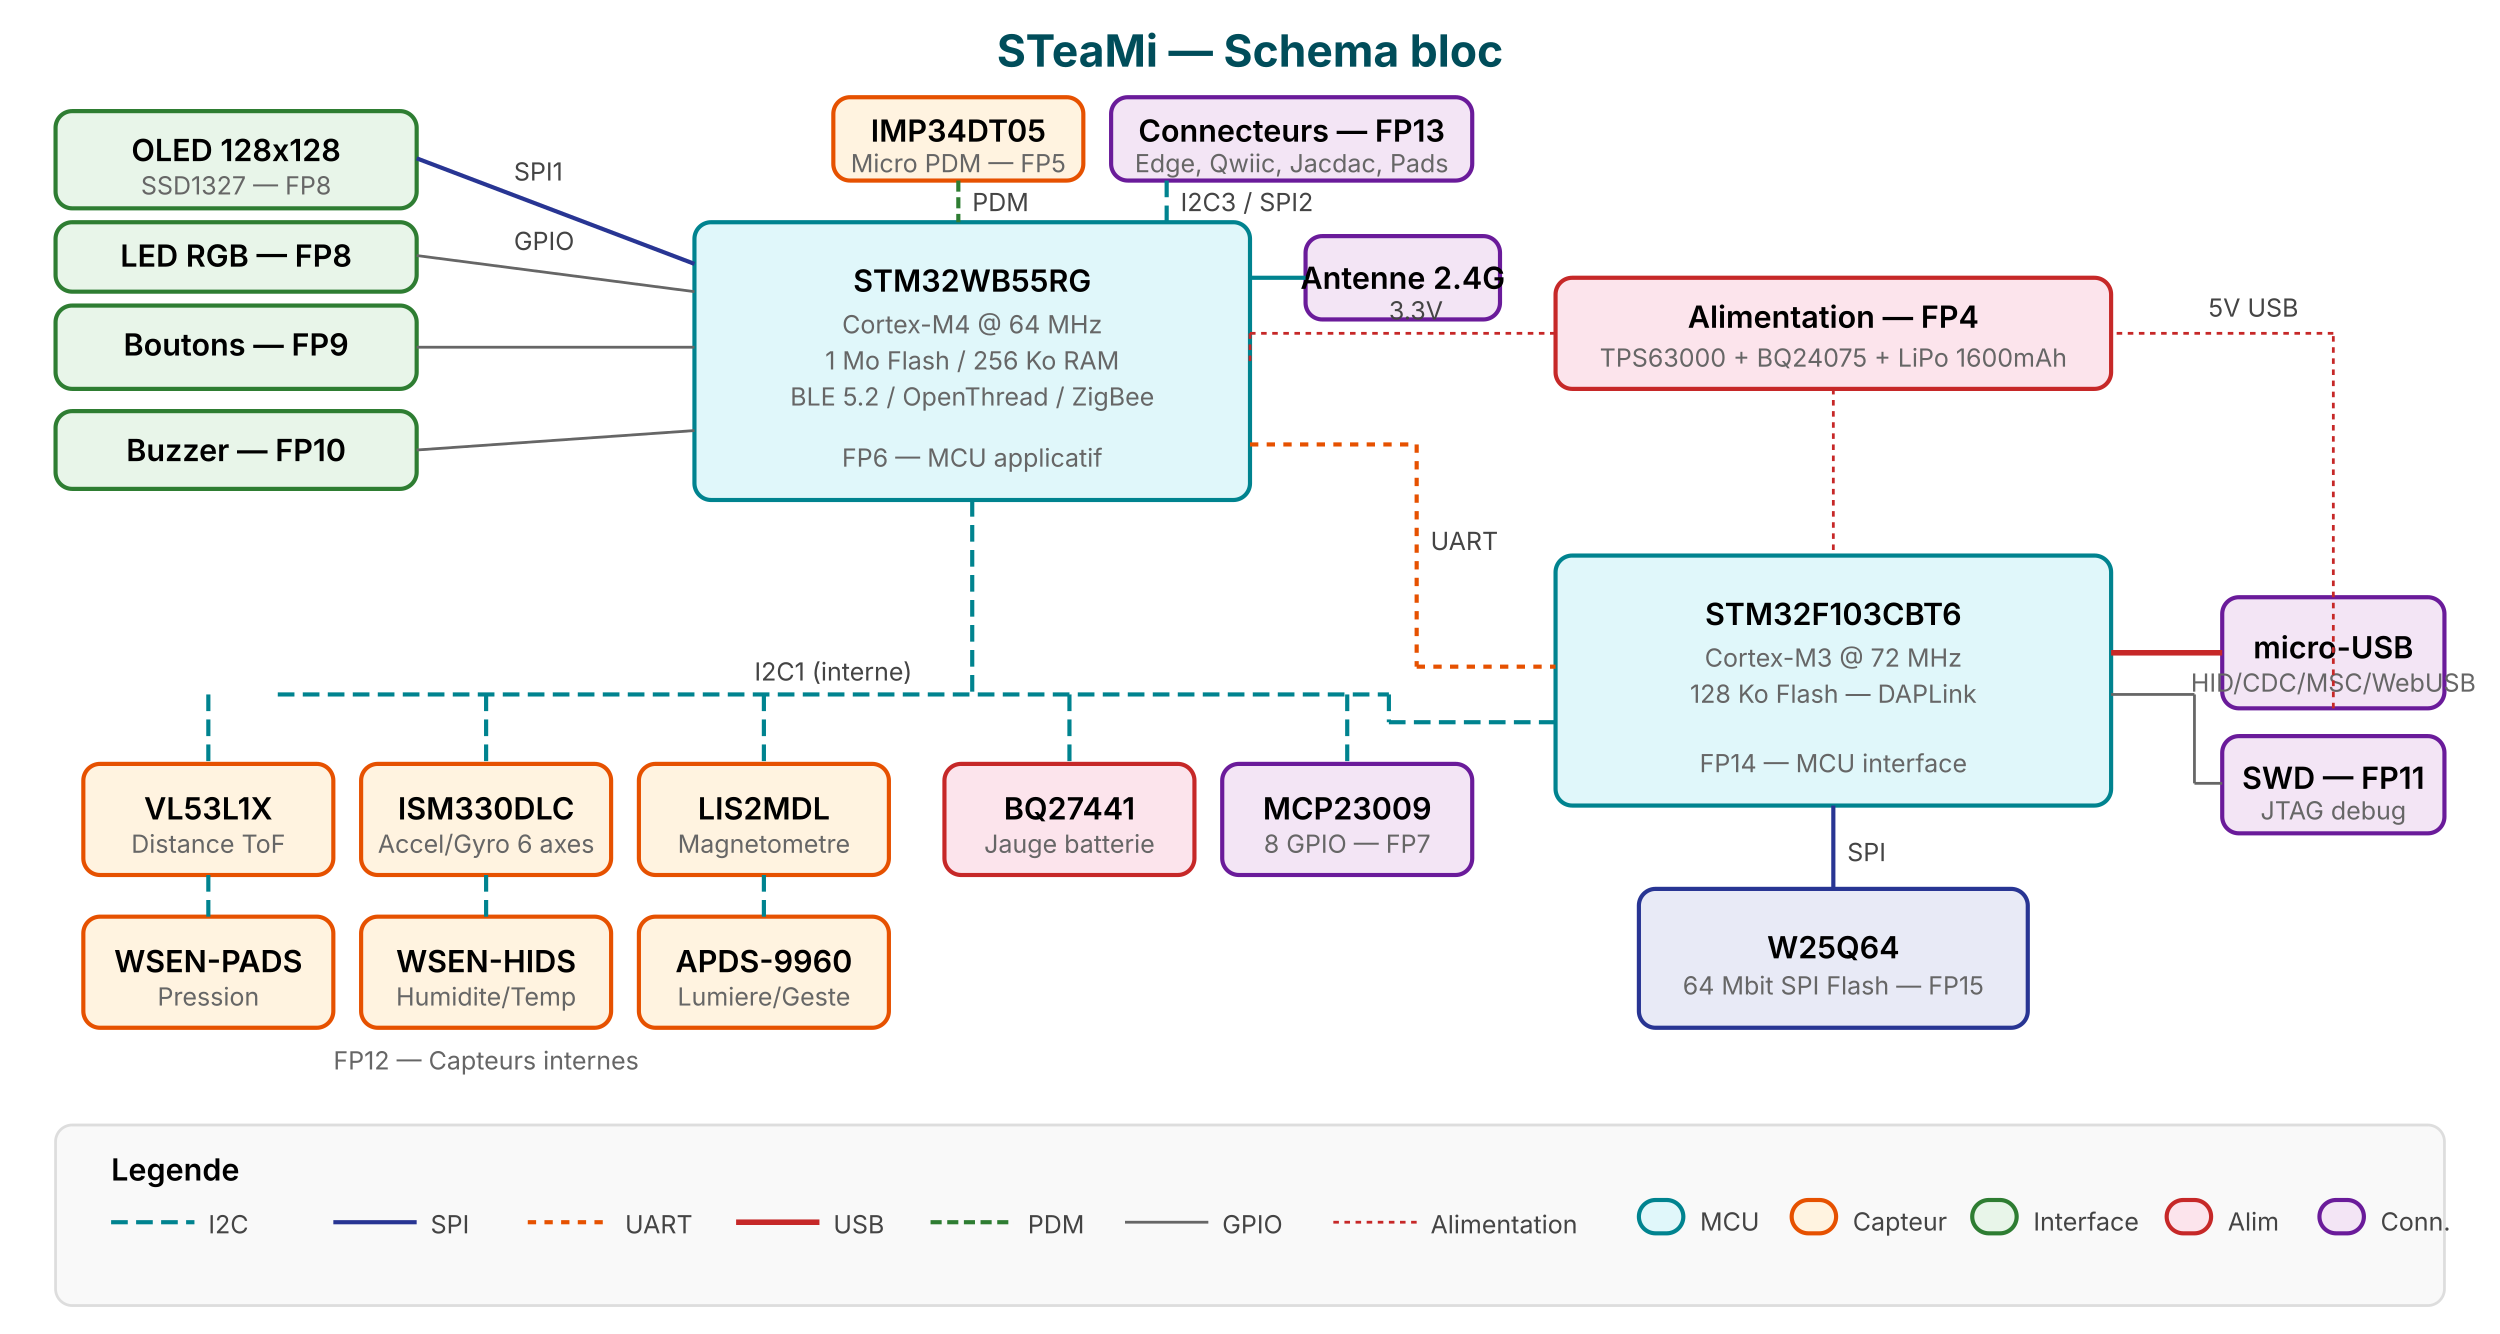
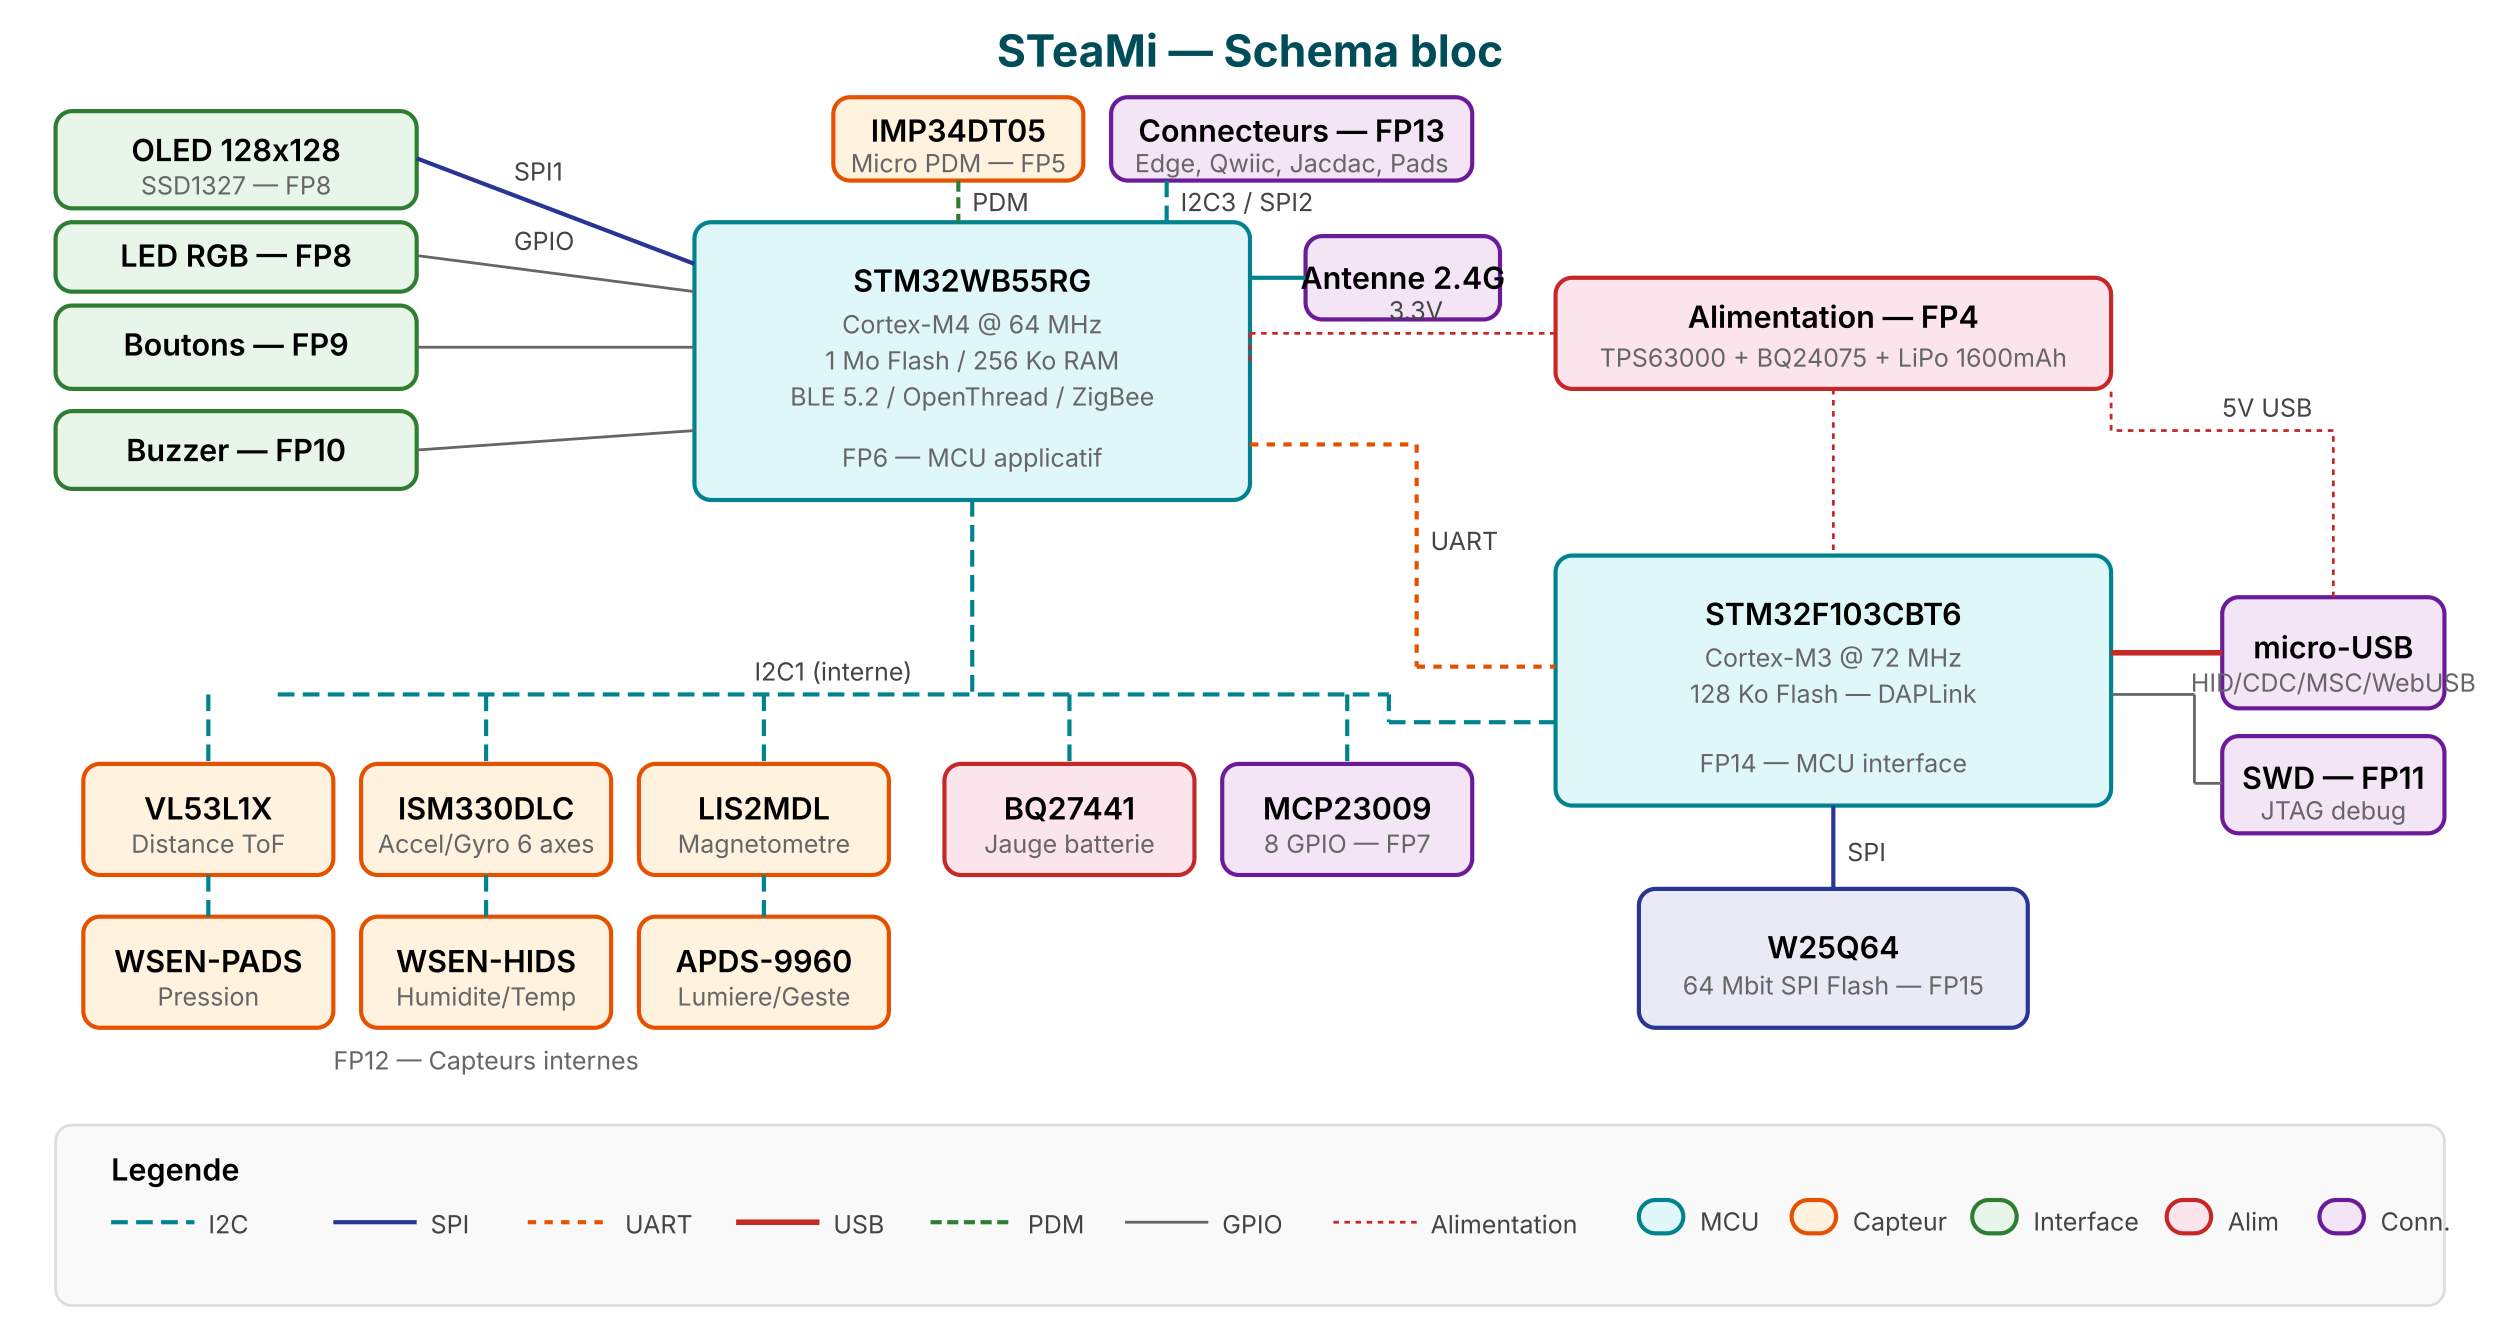
<svg xmlns="http://www.w3.org/2000/svg" viewBox="0 0 900 480" font-family="Inter, -apple-system, sans-serif" font-size="11">
  <defs>
    <style>
      .box { rx: 6; ry: 6; stroke-width: 1.5; }
      .mcu { fill: #e0f7fa; stroke: #00838f; }
      .sensor { fill: #fff3e0; stroke: #e65100; }
      .power { fill: #fce4ec; stroke: #c62828; }
      .ui { fill: #e8f5e9; stroke: #2e7d32; }
      .conn { fill: #f3e5f5; stroke: #6a1b9a; }
      .flash { fill: #e8eaf6; stroke: #283593; }
      .label { font-weight: 600; font-size: 11px; }
      .sublabel { font-size: 9px; fill: #666; }
      .bus { stroke-width: 1.5; fill: none; }
      .bus-i2c { stroke: #00838f; stroke-dasharray: 6,3; }
      .bus-spi { stroke: #283593; }
      .bus-uart { stroke: #e65100; stroke-dasharray: 3,3; }
      .bus-usb { stroke: #c62828; stroke-width: 2; }
      .bus-pwr { stroke: #c62828; stroke-width: 1; stroke-dasharray: 2,2; }
      .bus-pdm { stroke: #2e7d32; stroke-dasharray: 4,2; }
      .bus-gpio { stroke: #666; stroke-width: 1; }
      .title { font-size: 16px; font-weight: 700; fill: #004d5a; }
      .legend-text { font-size: 9px; fill: #444; }
    </style>
  </defs>
  <text x="450" y="24" text-anchor="middle" class="title">STeaMi — Schema bloc</text>
  <rect x="250" y="80" width="200" height="100" class="box mcu" />
  <text x="350" y="105" text-anchor="middle" class="label">STM32WB55RG</text>
  <text x="350" y="120" text-anchor="middle" class="sublabel">Cortex-M4 @ 64 MHz</text>
  <text x="350" y="133" text-anchor="middle" class="sublabel">1 Mo Flash / 256 Ko RAM</text>
  <text x="350" y="146" text-anchor="middle" class="sublabel">BLE 5.2 / OpenThread / ZigBee</text>
  <text x="350" y="168" text-anchor="middle" class="sublabel" fill="#00838f">FP6 — MCU applicatif</text>
  <rect x="470" y="85" width="70" height="30" class="box conn" />
  <text x="505" y="104" text-anchor="middle" class="label" font-size="9">Antenne 2.4G</text>
  <line x1="450" y1="100" x2="470" y2="100" class="bus" stroke="#00838f" stroke-width="1.5" />
  <rect x="560" y="200" width="200" height="90" class="box mcu" />
  <text x="660" y="225" text-anchor="middle" class="label">STM32F103CBT6</text>
  <text x="660" y="240" text-anchor="middle" class="sublabel">Cortex-M3 @ 72 MHz</text>
  <text x="660" y="253" text-anchor="middle" class="sublabel">128 Ko Flash — DAPLink</text>
  <text x="660" y="278" text-anchor="middle" class="sublabel" fill="#00838f">FP14 — MCU interface</text>
  <rect x="800" y="215" width="80" height="40" class="box conn" />
  <text x="840" y="237" text-anchor="middle" class="label" font-size="9">micro-USB</text>
  <text x="840" y="249" text-anchor="middle" class="sublabel">HID/CDC/MSC/WebUSB</text>
  <line x1="760" y1="235" x2="800" y2="235" class="bus bus-usb" />
  <line x1="450" y1="160" x2="510" y2="160" class="bus bus-uart" />
  <line x1="510" y1="160" x2="510" y2="240" class="bus bus-uart" />
  <line x1="510" y1="240" x2="560" y2="240" class="bus bus-uart" />
  <text x="515" y="198" class="legend-text" fill="#e65100">UART</text>
  <rect x="590" y="320" width="140" height="50" class="box flash" />
  <text x="660" y="345" text-anchor="middle" class="label">W25Q64</text>
  <text x="660" y="358" text-anchor="middle" class="sublabel">64 Mbit SPI Flash — FP15</text>
  <line x1="660" y1="290" x2="660" y2="320" class="bus bus-spi" />
  <text x="665" y="310" class="legend-text" fill="#283593">SPI</text>
  <line x1="100" y1="250" x2="500" y2="250" class="bus bus-i2c" />
  <text x="300" y="245" text-anchor="middle" class="legend-text" fill="#00838f">I2C1 (interne)</text>
  <line x1="350" y1="180" x2="350" y2="250" class="bus bus-i2c" />
  <line x1="560" y1="260" x2="500" y2="260" class="bus bus-i2c" />
  <line x1="500" y1="250" x2="500" y2="260" class="bus bus-i2c" />
  <rect x="30" y="275" width="90" height="40" class="box sensor" />
  <text x="75" y="295" text-anchor="middle" class="label" font-size="9">VL53L1X</text>
  <text x="75" y="307" text-anchor="middle" class="sublabel">Distance ToF</text>
  <line x1="75" y1="250" x2="75" y2="275" class="bus bus-i2c" />
  <rect x="130" y="275" width="90" height="40" class="box sensor" />
  <text x="175" y="295" text-anchor="middle" class="label" font-size="9">ISM330DLC</text>
  <text x="175" y="307" text-anchor="middle" class="sublabel">Accel/Gyro 6 axes</text>
  <line x1="175" y1="250" x2="175" y2="275" class="bus bus-i2c" />
  <rect x="230" y="275" width="90" height="40" class="box sensor" />
  <text x="275" y="295" text-anchor="middle" class="label" font-size="9">LIS2MDL</text>
  <text x="275" y="307" text-anchor="middle" class="sublabel">Magnetometre</text>
  <line x1="275" y1="250" x2="275" y2="275" class="bus bus-i2c" />
  <rect x="30" y="330" width="90" height="40" class="box sensor" />
  <text x="75" y="350" text-anchor="middle" class="label" font-size="9">WSEN-PADS</text>
  <text x="75" y="362" text-anchor="middle" class="sublabel">Pression</text>
  <line x1="75" y1="315" x2="75" y2="330" class="bus bus-i2c" />
  <rect x="130" y="330" width="90" height="40" class="box sensor" />
  <text x="175" y="350" text-anchor="middle" class="label" font-size="9">WSEN-HIDS</text>
  <text x="175" y="362" text-anchor="middle" class="sublabel">Humidite/Temp</text>
  <line x1="175" y1="315" x2="175" y2="330" class="bus bus-i2c" />
  <rect x="230" y="330" width="90" height="40" class="box sensor" />
  <text x="275" y="350" text-anchor="middle" class="label" font-size="9">APDS-9960</text>
  <text x="275" y="362" text-anchor="middle" class="sublabel">Lumiere/Geste</text>
  <line x1="275" y1="315" x2="275" y2="330" class="bus bus-i2c" />
  <rect x="340" y="275" width="90" height="40" class="box power" />
  <text x="385" y="295" text-anchor="middle" class="label" font-size="9">BQ27441</text>
  <text x="385" y="307" text-anchor="middle" class="sublabel">Jauge batterie</text>
  <line x1="385" y1="250" x2="385" y2="275" class="bus bus-i2c" />
  <rect x="440" y="275" width="90" height="40" class="box conn" />
  <text x="485" y="295" text-anchor="middle" class="label" font-size="9">MCP23009</text>
  <text x="485" y="307" text-anchor="middle" class="sublabel">8 GPIO — FP7</text>
  <line x1="485" y1="250" x2="485" y2="275" class="bus bus-i2c" />
  <text x="175" y="385" text-anchor="middle" class="sublabel" fill="#e65100">FP12 — Capteurs internes</text>
  <rect x="300" y="35" width="90" height="30" class="box sensor" />
  <text x="345" y="51" text-anchor="middle" class="label" font-size="9">IMP34DT05</text>
  <text x="345" y="62" text-anchor="middle" class="sublabel">Micro PDM — FP5</text>
  <line x1="345" y1="65" x2="345" y2="80" class="bus bus-pdm" />
  <text x="350" y="76" class="legend-text" fill="#2e7d32">PDM</text>
  <rect x="20" y="40" width="130" height="35" class="box ui" />
  <text x="85" y="58" text-anchor="middle" class="label" font-size="10">OLED 128x128</text>
  <text x="85" y="70" text-anchor="middle" class="sublabel">SSD1327 — FP8</text>
  <line x1="150" y1="57" x2="250" y2="95" class="bus bus-spi" />
  <text x="185" y="65" class="legend-text" fill="#283593">SPI1</text>
  <rect x="20" y="80" width="130" height="25" class="box ui" />
  <text x="85" y="96" text-anchor="middle" class="label" font-size="9">LED RGB — FP8</text>
  <line x1="150" y1="92" x2="250" y2="105" class="bus bus-gpio" />
  <text x="185" y="90" class="legend-text" fill="#666">GPIO</text>
  <rect x="20" y="110" width="130" height="30" class="box ui" />
  <text x="85" y="128" text-anchor="middle" class="label" font-size="9">Boutons — FP9</text>
  <line x1="150" y1="125" x2="250" y2="125" class="bus bus-gpio" />
  <rect x="20" y="148" width="130" height="28" class="box ui" />
  <text x="85" y="166" text-anchor="middle" class="label" font-size="9">Buzzer — FP10</text>
  <line x1="150" y1="162" x2="250" y2="155" class="bus bus-gpio" />
  <rect x="560" y="100" width="200" height="40" class="box power" />
  <text x="660" y="118" text-anchor="middle" class="label" font-size="10">Alimentation — FP4</text>
  <text x="660" y="132" text-anchor="middle" class="sublabel">TPS63000 + BQ24075 + LiPo 1600mAh</text>
  <line x1="660" y1="140" x2="660" y2="200" class="bus bus-pwr" stroke-dasharray="2,4" />
  <line x1="560" y1="120" x2="450" y2="120" class="bus bus-pwr" />
  <line x1="450" y1="120" x2="450" y2="130" class="bus bus-pwr" />
  <text x="500" y="115" class="legend-text" fill="#c62828">3.3V</text>
-   <line x1="840" y1="255" x2="840" y2="120" class="bus bus-pwr" />
-   <line x1="840" y1="120" x2="760" y2="120" class="bus bus-pwr" />
-   <text x="795" y="114" class="legend-text" fill="#c62828">5V USB</text>
+   <line x1="840" y1="215" x2="840" y2="155" class="bus bus-pwr" />
+   <line x1="840" y1="155" x2="760" y2="155" class="bus bus-pwr" />
+   <line x1="760" y1="155" x2="760" y2="140" class="bus bus-pwr" />
+   <text x="800" y="150" class="legend-text" fill="#c62828">5V USB</text>
  <rect x="400" y="35" width="130" height="30" class="box conn" />
  <text x="465" y="51" text-anchor="middle" class="label" font-size="9">Connecteurs — FP13</text>
  <text x="465" y="62" text-anchor="middle" class="sublabel">Edge, Qwiic, Jacdac, Pads</text>
  <line x1="420" y1="65" x2="420" y2="80" class="bus bus-i2c" stroke="#6a1b9a" />
  <text x="425" y="76" class="legend-text" fill="#6a1b9a">I2C3 / SPI2</text>
  <rect x="800" y="265" width="80" height="35" class="box conn" />
  <text x="840" y="284" text-anchor="middle" class="label" font-size="9">SWD — FP11</text>
  <text x="840" y="295" text-anchor="middle" class="sublabel">JTAG debug</text>
  <line x1="760" y1="250" x2="790" y2="250" class="bus bus-gpio" />
  <line x1="790" y1="250" x2="790" y2="282" class="bus bus-gpio" />
  <line x1="790" y1="282" x2="800" y2="282" class="bus bus-gpio" />
  <rect x="20" y="405" width="860" height="65" rx="6" fill="#f9f9f9" stroke="#ddd" />
  <text x="40" y="425" class="label" font-size="10">Legende</text>
  <line x1="40" y1="440" x2="70" y2="440" class="bus bus-i2c" />
  <text x="75" y="444" class="legend-text">I2C</text>
  <line x1="120" y1="440" x2="150" y2="440" class="bus bus-spi" />
  <text x="155" y="444" class="legend-text">SPI</text>
  <line x1="190" y1="440" x2="220" y2="440" class="bus bus-uart" />
  <text x="225" y="444" class="legend-text">UART</text>
  <line x1="265" y1="440" x2="295" y2="440" class="bus bus-usb" />
  <text x="300" y="444" class="legend-text">USB</text>
  <line x1="335" y1="440" x2="365" y2="440" class="bus bus-pdm" />
  <text x="370" y="444" class="legend-text">PDM</text>
  <line x1="405" y1="440" x2="435" y2="440" class="bus bus-gpio" />
  <text x="440" y="444" class="legend-text">GPIO</text>
  <line x1="480" y1="440" x2="510" y2="440" class="bus bus-pwr" />
  <text x="515" y="444" class="legend-text">Alimentation</text>
  <rect x="590" y="432" width="16" height="12" class="box mcu" />
  <text x="612" y="443" class="legend-text">MCU</text>
  <rect x="645" y="432" width="16" height="12" class="box sensor" />
  <text x="667" y="443" class="legend-text">Capteur</text>
  <rect x="710" y="432" width="16" height="12" class="box ui" />
  <text x="732" y="443" class="legend-text">Interface</text>
  <rect x="780" y="432" width="16" height="12" class="box power" />
  <text x="802" y="443" class="legend-text">Alim</text>
  <rect x="835" y="432" width="16" height="12" class="box conn" />
  <text x="857" y="443" class="legend-text">Conn.</text>
</svg>
